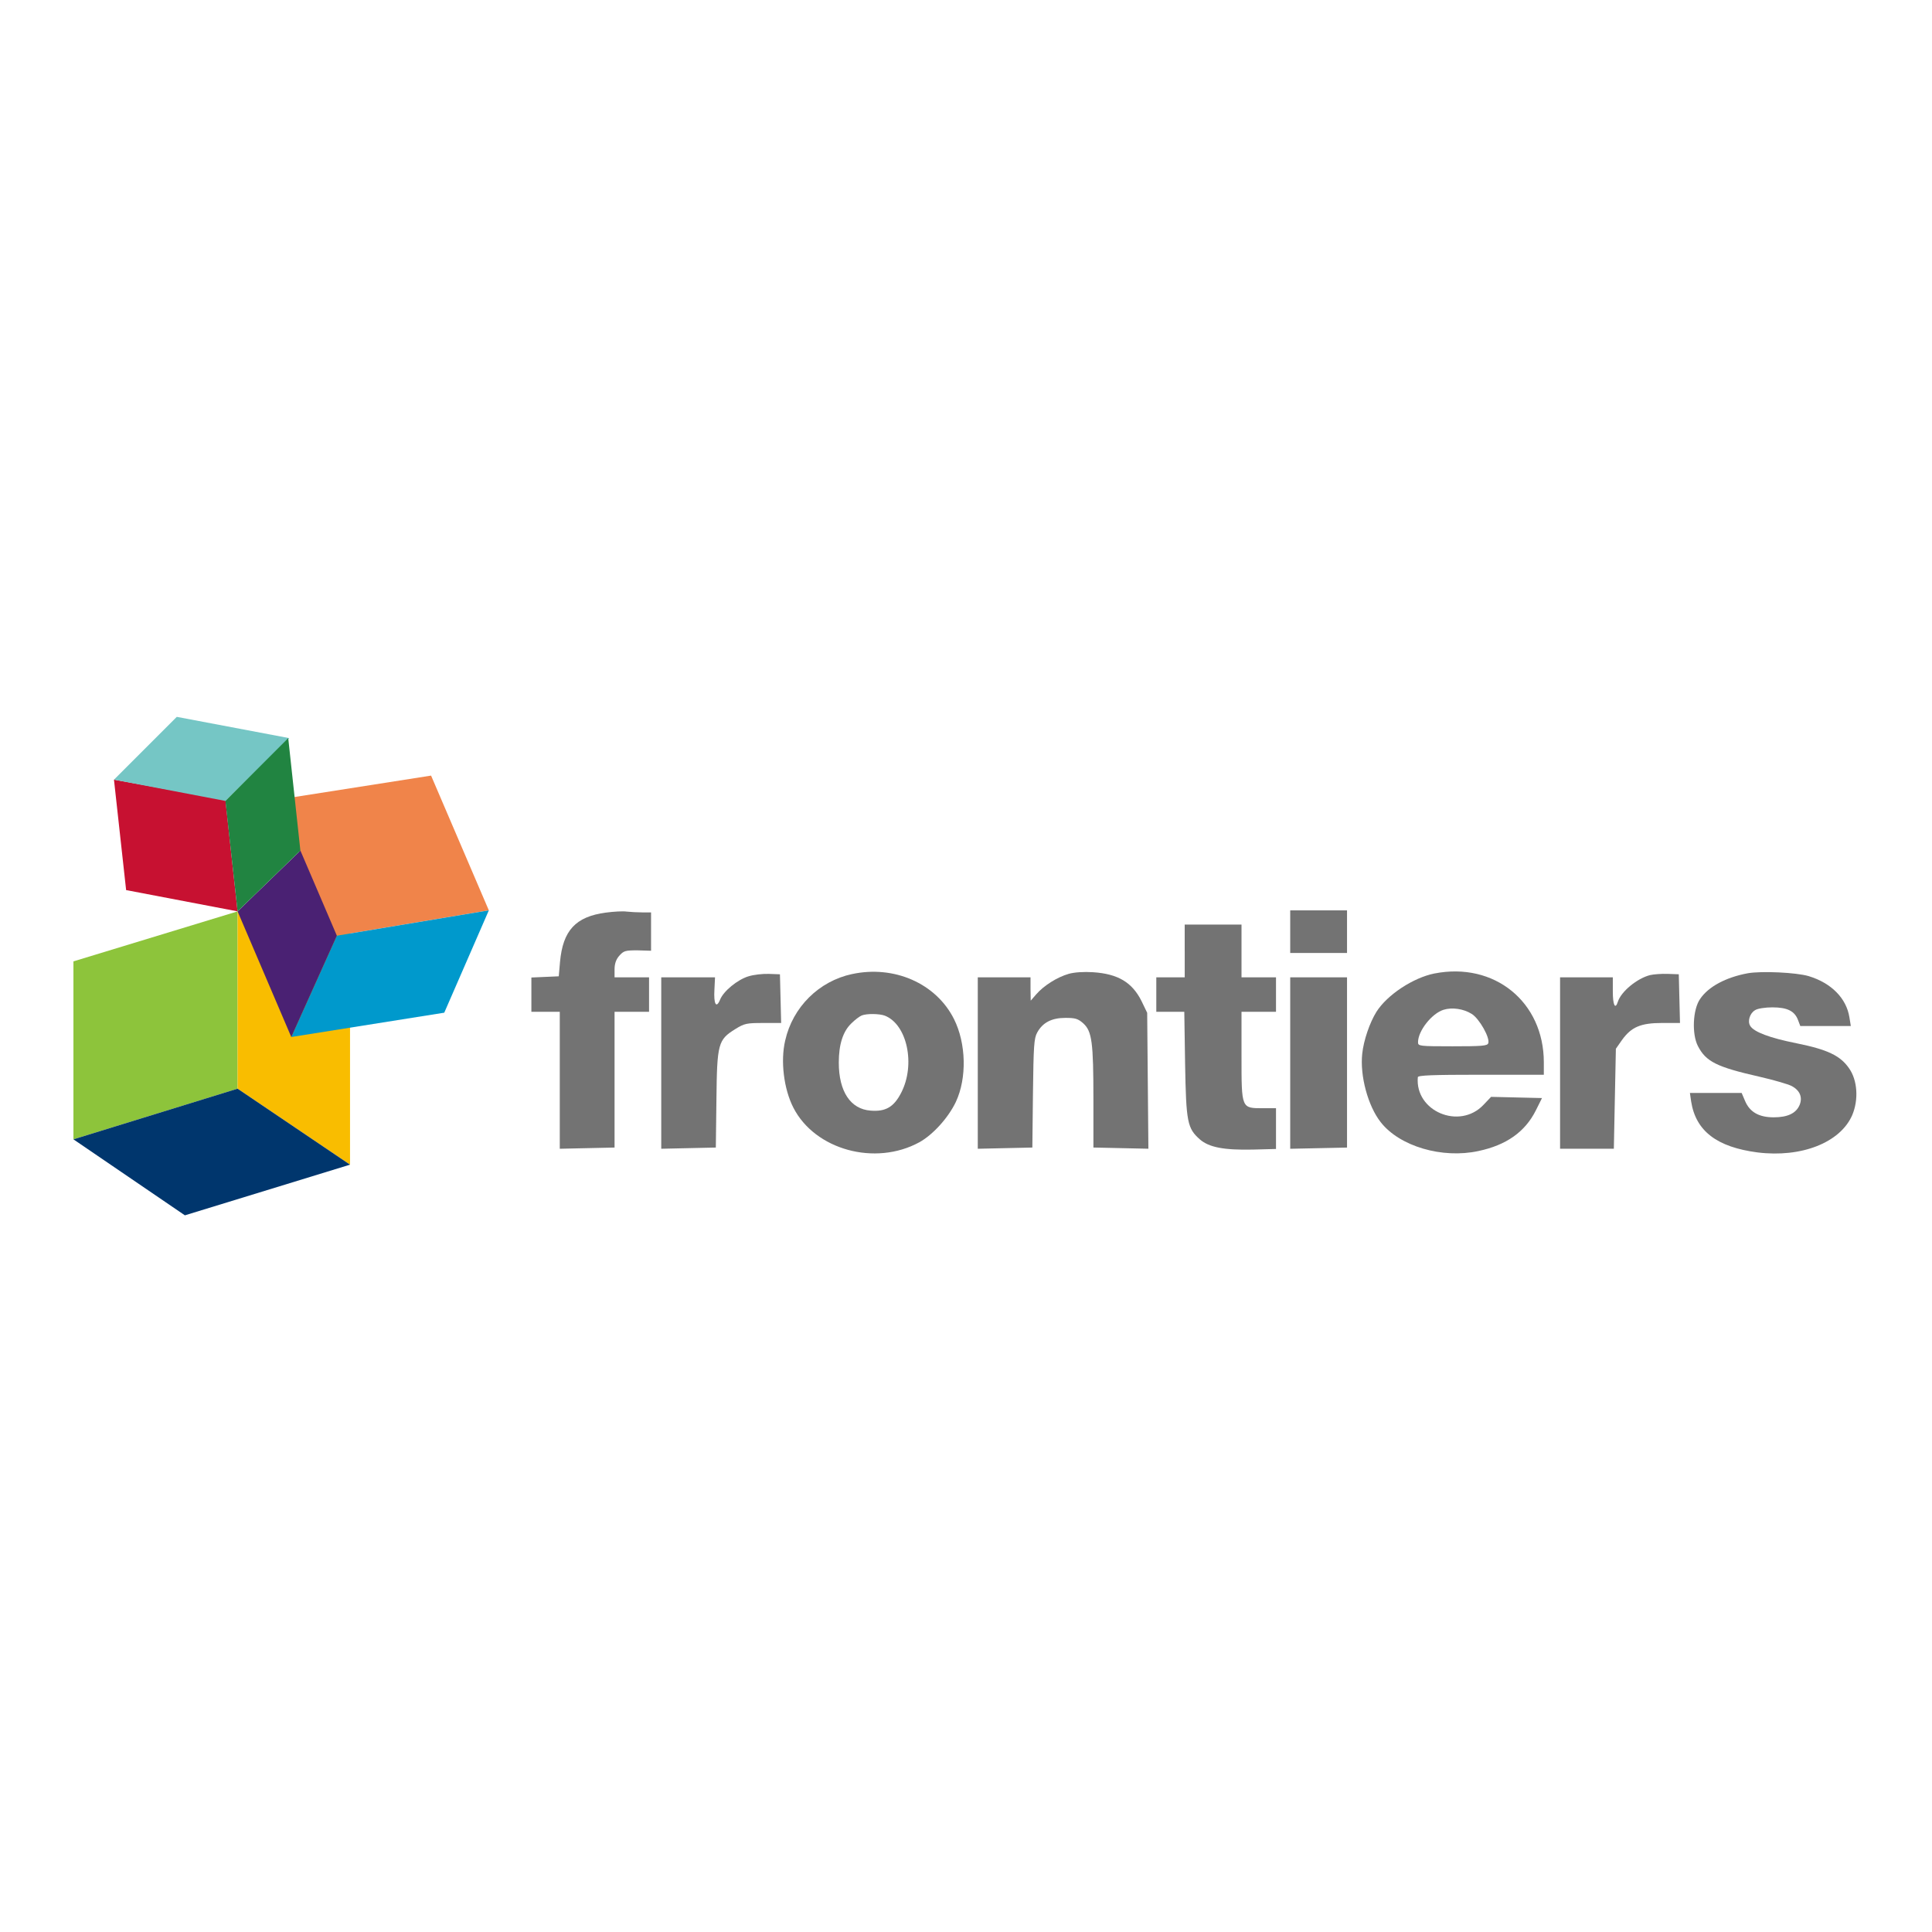
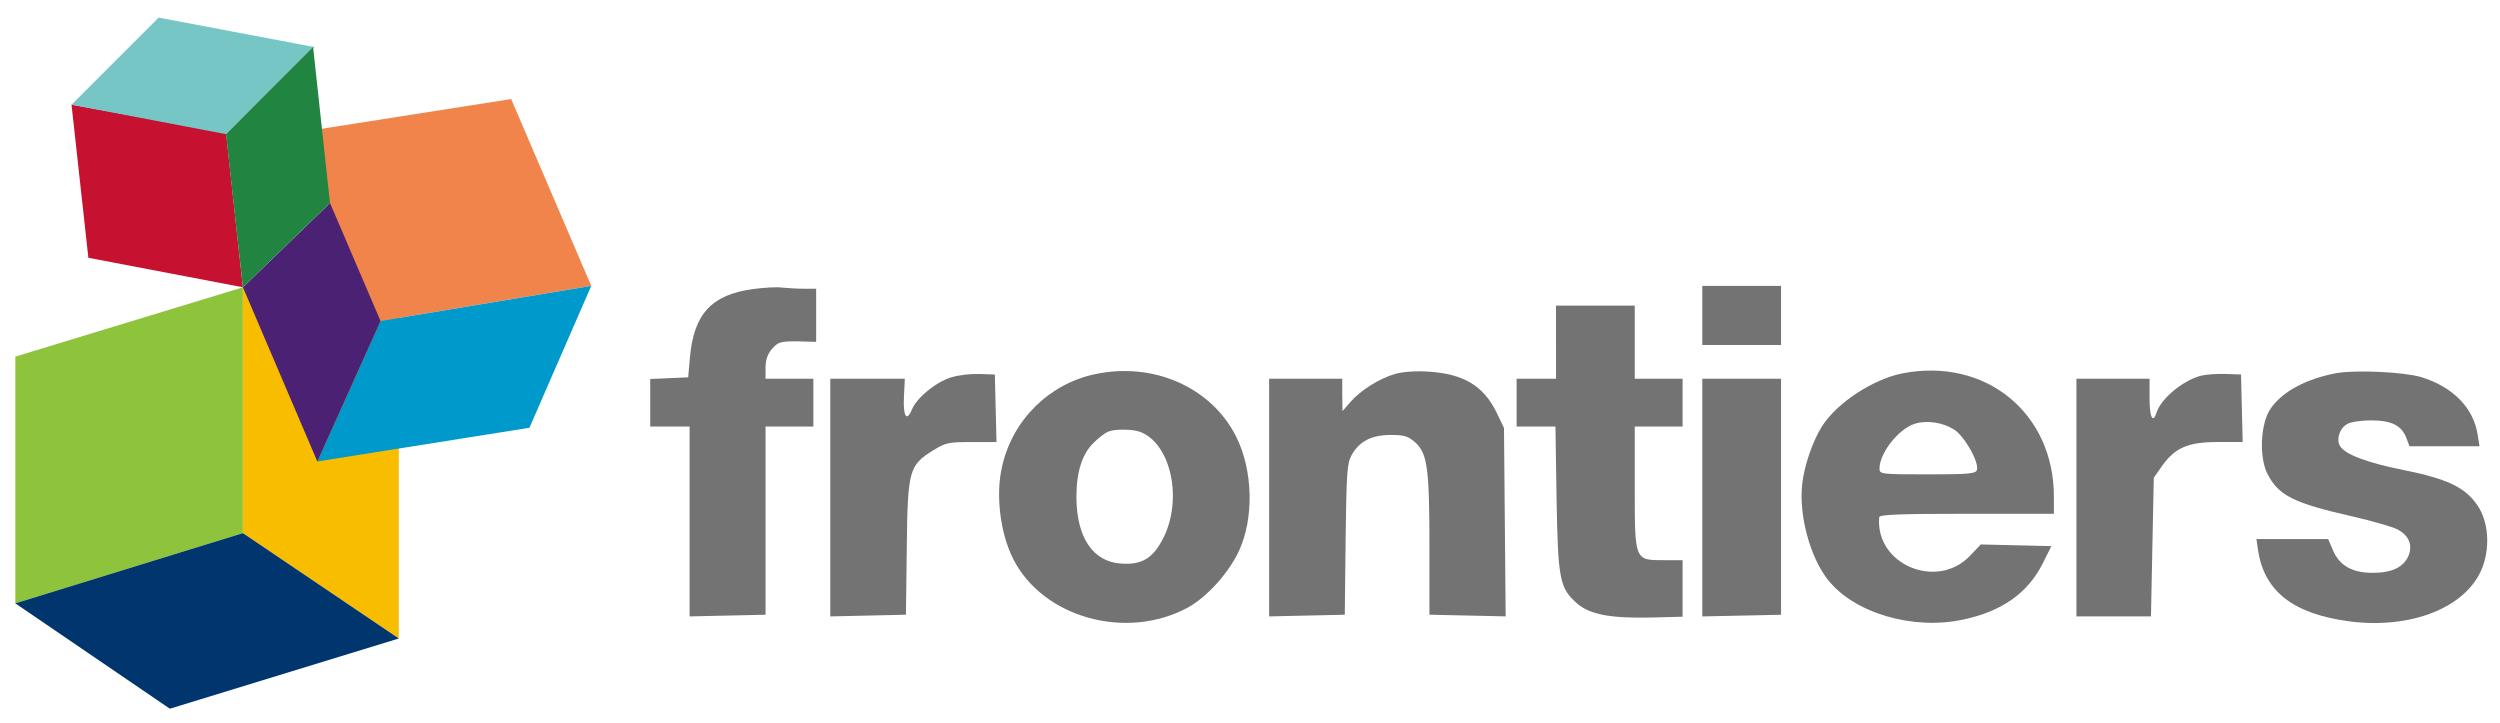
- <svg xmlns="http://www.w3.org/2000/svg" id="Layer_1" data-name="Layer 1" viewBox="0 0 960 960">
+ <svg xmlns="http://www.w3.org/2000/svg" id="Layer_1" data-name="Layer 1" viewBox="0 0 896 259">
  <defs>
    <style>
      .cls-1 {
-         fill: #8dc43b;
-       }
- 
-       .cls-1, .cls-2, .cls-3, .cls-4, .cls-5, .cls-6, .cls-7, .cls-8, .cls-9, .cls-10 {
-         stroke-width: 0px;
+         fill: #f0844a;
      }

      .cls-2 {
        fill: #c71131;
      }

      .cls-3 {
+         fill: #8dc43b;
+       }
+ 
+       .cls-4 {
+         fill: #09c;
+       }
+ 
+       .cls-5 {
        fill: #f9bd00;
      }

-       .cls-4 {
+       .cls-6 {
        fill: #00366d;
      }

-       .cls-5 {
+       .cls-7 {
+         fill: #4a2173;
+       }
+ 
+       .cls-8 {
        fill: #737373;
      }

-       .cls-6 {
+       .cls-9 {
        fill: #75c6c5;
      }

-       .cls-7 {
+       .cls-10 {
        fill: #218441;
-       }
- 
-       .cls-8 {
-         fill: #09c;
-       }
- 
-       .cls-9 {
-         fill: #f0844a;
-       }
- 
-       .cls-10 {
-         fill: #4a2173;
      }
    </style>
  </defs>
-   <path class="cls-5" d="M301.04,453.46c-15.02,2.02-21.37,8.87-22.78,24.6l-.61,7.06-6.75.3-6.86.3v17.04h14.11v68.05l13.61-.3,13.61-.3v-67.45h17.14v-17.14h-17.14v-3.93c0-2.72.71-4.94,2.32-6.75,2.22-2.52,3.02-2.72,9.07-2.72l6.75.2v-19.05h-4.23c-2.42,0-5.95-.2-7.86-.4-1.92-.3-6.65,0-10.38.5Z" />
-   <path class="cls-5" d="M641.1,462.94v10.59h28.23v-21.17h-28.23v10.59Z" />
-   <path class="cls-5" d="M588.68,472.52v13.11h-14.12v17.14h13.91l.4,25.91c.51,29.04,1.11,31.96,7.36,37.5,4.54,3.93,11.9,5.34,26.21,5.04l11.6-.3v-20.26h-6.45c-10.79,0-10.69.4-10.69-25.91v-21.98h17.14v-17.14h-17.14v-26.21h-28.23v13.11Z" />
-   <path class="cls-5" d="M423.34,484.01c-16.43,3.53-29.44,16.43-33.17,32.97-2.42,10.18-.71,24.1,4.03,33.37,10.69,20.97,40.63,29.24,62.61,17.24,6.75-3.73,14.42-12.2,18.15-20.06,5.54-11.8,5.14-29.04-.91-41.13-8.87-17.74-29.74-26.92-50.71-22.38ZM439.67,504.68c11.09,4.34,15.32,24.3,8.17,38.21-3.63,7.16-7.76,9.58-15.22,8.97-9.98-.71-15.83-9.48-15.83-23.89,0-9.07,2.12-15.53,6.25-19.46,1.81-1.81,4.13-3.53,5.14-3.93,2.52-1.01,8.77-.91,11.49.1Z" />
-   <path class="cls-5" d="M531.01,483.91c-5.65,1.61-12.4,5.85-16.13,10.18l-2.72,3.13-.1-5.85v-5.75h-26.21v85.19l13.51-.3,13.61-.3.3-26.92c.3-23.59.5-27.32,2.12-30.25,2.72-4.94,7.16-7.26,14.01-7.26,4.94,0,6.25.4,8.87,2.72,4.34,3.93,5.04,9.48,5.04,37.71v23.99l13.71.3,13.61.3-.3-33.77-.3-33.77-2.82-5.85c-4.64-9.28-11.69-13.51-24.1-14.32-4.54-.3-9.17,0-12.1.81Z" />
-   <path class="cls-5" d="M712.78,483.71c-10.58,2.12-23.49,10.59-28.83,19.05-3.33,5.34-6.35,14.11-7.06,20.77-1.21,10.99,2.82,26.01,9.18,34.08,9.37,12,30.55,18.25,48.59,14.32,13.81-2.92,23.09-9.48,28.43-20.06l3.12-6.25-12.7-.3-12.6-.3-3.83,4.03c-11.9,12.5-34.08,3.13-32.57-13.81.1-.91,7.06-1.21,31.36-1.21h31.25v-6.15c0-30.04-24.6-50.01-54.34-44.16ZM731.23,503.77c3.83,2.32,9.27,12,8.27,14.62-.41,1.31-3.33,1.51-17.75,1.51-16.53,0-17.14-.1-17.14-2.02,0-5.65,6.85-14.32,12.7-16.13,4.24-1.31,9.88-.5,13.91,2.02Z" />
-   <path class="cls-5" d="M868.44,483.61c-10.89,2.02-19.56,6.65-23.69,12.8-3.63,5.24-4.13,17.34-1.11,23.29,4.03,7.86,9.37,10.49,30.65,15.32,7.06,1.61,14.21,3.73,15.83,4.54,4.14,2.12,5.65,5.54,4.14,9.38-1.72,4.23-5.95,6.25-12.91,6.25-7.36,0-11.89-2.62-14.21-8.07l-1.72-4.03h-25.71l.61,4.23c2.32,14.72,12.81,22.68,32.97,25.31,21.77,2.72,41.13-4.84,47.08-18.55,3.23-7.66,2.62-17.34-1.61-23.29-4.33-6.25-10.68-9.28-26.11-12.4-13.21-2.62-21.27-5.65-22.99-8.67-1.41-2.22-.2-6.25,2.42-7.76,1.11-.81,5.04-1.41,8.57-1.41,7.46,0,11.09,1.81,12.8,6.35l1.11,2.92h25.1l-.7-4.33c-1.51-9.48-8.97-17.04-20.27-20.47-6.15-1.81-23.39-2.62-30.25-1.41Z" />
-   <path class="cls-5" d="M371.92,485.12c-5.55,1.71-12.4,7.36-14.11,11.59-1.92,4.64-3.23,2.22-2.82-4.94l.3-6.15h-26.72v85.19l13.51-.3,13.61-.3.3-23.89c.3-27.83.81-29.64,9.38-34.98,4.54-2.82,5.65-3.02,13.81-3.02h8.97l-.3-12.1-.3-12.1-5.54-.2c-3.02-.1-7.56.4-10.08,1.21Z" />
-   <path class="cls-5" d="M819.95,484.51c-6.45,1.61-14.42,8.17-16.03,13.21-1.31,4.13-2.52,1.81-2.52-5.04v-7.06h-26.21v85.19h26.72l.5-24.9.51-24.8,3.03-4.33c4.64-6.45,9.27-8.47,19.96-8.47h8.87l-.3-12.1-.3-12.1-5.55-.2c-3.03-.1-6.95.2-8.67.6Z" />
-   <path class="cls-5" d="M641.1,528.17v42.65l14.11-.3,14.12-.3v-84.59h-28.23v42.54Z" />
-   <path class="cls-1" d="M118.05,452.86l-81.56,24.84v88.44l81.56-25.17v-88.1Z" />
-   <path class="cls-3" d="M173.93,452.86h-55.88v88.1l55.88,37.76v-125.86Z" />
-   <path class="cls-4" d="M118.05,540.96l-81.56,25.17,55.38,37.76,82.06-25.17-55.88-37.76Z" />
-   <path class="cls-9" d="M242.9,452.35l-28.7-66.96-77.03,12.08,30.21,67.46,75.52-12.59Z" />
-   <path class="cls-8" d="M220.75,503.2l22.15-50.85-75.52,12.59-22.65,50.34,76.02-12.08Z" />
-   <path class="cls-10" d="M167.39,464.94l-18.12-42.29-31.21,30.21,26.68,62.43,22.65-50.34Z" />
-   <path class="cls-2" d="M112.01,397.48l-55.38-10.07,6.04,54.87,55.38,10.57-6.04-55.38Z" />
-   <path class="cls-6" d="M143.73,366.77l-55.88-10.57-31.21,31.21,55.38,10.57,31.72-31.21Z" />
-   <path class="cls-7" d="M149.26,422.65l-6.04-55.88-31.21,31.21,6.04,54.87,31.21-30.21Z" />
+   <path class="cls-8" d="M270.04,103.57c-15.02,2.02-21.37,8.87-22.78,24.6l-.61,7.06-6.75.3-6.86.3v17.04h14.11v68.05l13.61-.3,13.61-.3v-67.45h17.14v-17.14h-17.14v-3.93c0-2.72.71-4.94,2.32-6.75,2.22-2.52,3.02-2.72,9.07-2.72l6.75.2v-19.05h-4.23c-2.42,0-5.95-.2-7.86-.4-1.92-.3-6.65,0-10.38.5h0Z" />
+   <path class="cls-8" d="M610.1,113.05v10.59h28.23v-21.17h-28.23v10.59h0Z" />
+   <path class="cls-8" d="M557.68,122.63v13.11h-14.12v17.14h13.91l.4,25.91c.51,29.04,1.11,31.96,7.36,37.5,4.54,3.93,11.9,5.34,26.21,5.04l11.6-.3v-20.26h-6.45c-10.79,0-10.69.4-10.69-25.91v-21.98h17.14v-17.14h-17.14v-26.21h-28.23v13.11h.01Z" />
+   <path class="cls-8" d="M392.34,134.12c-16.43,3.53-29.44,16.43-33.17,32.97-2.42,10.18-.71,24.1,4.03,33.37,10.69,20.97,40.63,29.24,62.61,17.24,6.75-3.73,14.42-12.2,18.15-20.06,5.54-11.8,5.14-29.04-.91-41.13-8.87-17.74-29.74-26.92-50.71-22.38h0ZM408.67,154.79c11.09,4.34,15.32,24.3,8.17,38.21-3.63,7.16-7.76,9.58-15.22,8.97-9.98-.71-15.83-9.48-15.83-23.89,0-9.07,2.12-15.53,6.25-19.46,1.81-1.81,4.13-3.53,5.14-3.93,2.52-1.01,8.77-.91,11.49.1h0Z" />
+   <path class="cls-8" d="M500.01,134.02c-5.65,1.61-12.4,5.85-16.13,10.18l-2.72,3.13-.1-5.85v-5.75h-26.21v85.19l13.51-.3,13.61-.3.3-26.92c.3-23.59.5-27.32,2.12-30.25,2.72-4.94,7.16-7.26,14.01-7.26,4.94,0,6.25.4,8.87,2.72,4.34,3.93,5.04,9.48,5.04,37.71v23.99l13.71.3,13.61.3-.3-33.77-.3-33.77-2.82-5.85c-4.64-9.28-11.69-13.51-24.1-14.32-4.54-.3-9.17,0-12.1.81h0Z" />
+   <path class="cls-8" d="M681.78,133.82c-10.58,2.12-23.49,10.59-28.83,19.05-3.33,5.34-6.35,14.11-7.06,20.77-1.21,10.99,2.82,26.01,9.18,34.08,9.37,12,30.55,18.25,48.59,14.32,13.81-2.92,23.09-9.48,28.43-20.06l3.12-6.25-12.7-.3-12.6-.3-3.83,4.03c-11.9,12.5-34.08,3.13-32.57-13.81.1-.91,7.06-1.21,31.36-1.21h31.25v-6.15c0-30.04-24.6-50.01-54.34-44.16h0ZM700.23,153.88c3.83,2.32,9.27,12,8.27,14.62-.41,1.31-3.33,1.51-17.75,1.51-16.53,0-17.14-.1-17.14-2.02,0-5.65,6.85-14.32,12.7-16.13,4.24-1.31,9.88-.5,13.91,2.02h.01Z" />
+   <path class="cls-8" d="M837.44,133.72c-10.89,2.02-19.56,6.65-23.69,12.8-3.63,5.24-4.13,17.34-1.11,23.29,4.03,7.86,9.37,10.49,30.65,15.32,7.06,1.61,14.21,3.73,15.83,4.54,4.14,2.12,5.65,5.54,4.14,9.38-1.72,4.23-5.95,6.25-12.91,6.25-7.36,0-11.89-2.62-14.21-8.07l-1.72-4.03h-25.71l.61,4.23c2.32,14.72,12.81,22.68,32.97,25.31,21.77,2.72,41.13-4.84,47.08-18.55,3.23-7.66,2.62-17.34-1.61-23.29-4.33-6.25-10.68-9.28-26.11-12.4-13.21-2.62-21.27-5.65-22.99-8.67-1.41-2.22-.2-6.25,2.42-7.76,1.11-.81,5.04-1.41,8.57-1.41,7.46,0,11.09,1.81,12.8,6.35l1.11,2.92h25.1l-.7-4.33c-1.51-9.48-8.97-17.04-20.27-20.47-6.15-1.81-23.39-2.62-30.25-1.41h0Z" />
+   <path class="cls-8" d="M340.92,135.23c-5.55,1.71-12.4,7.36-14.11,11.59-1.92,4.64-3.23,2.22-2.82-4.94l.3-6.15h-26.72v85.19l13.51-.3,13.61-.3.3-23.89c.3-27.83.81-29.64,9.38-34.98,4.54-2.82,5.65-3.02,13.81-3.02h8.97l-.3-12.1-.3-12.1-5.54-.2c-3.02-.1-7.56.4-10.08,1.21h-.01Z" />
+   <path class="cls-8" d="M788.95,134.62c-6.45,1.61-14.42,8.17-16.03,13.21-1.31,4.13-2.52,1.81-2.52-5.04v-7.06h-26.21v85.19h26.72l.5-24.9.51-24.8,3.03-4.33c4.64-6.45,9.27-8.47,19.96-8.47h8.87l-.3-12.1-.3-12.1-5.55-.2c-3.03-.1-6.95.2-8.67.6h-.01Z" />
+   <path class="cls-8" d="M610.1,178.28v42.65l14.11-.3,14.12-.3v-84.59h-28.23v42.54h0Z" />
+   <path class="cls-3" d="M87.05,102.97L5.49,127.81v88.44l81.56-25.17v-88.1h0Z" />
+   <path class="cls-5" d="M142.93,102.97h-55.88v88.1l55.88,37.76v-125.86Z" />
+   <path class="cls-6" d="M87.05,191.07L5.49,216.24l55.38,37.76,82.06-25.17-55.88-37.76Z" />
+   <path class="cls-1" d="M211.9,102.46l-28.7-66.96-77.03,12.08,30.21,67.46,75.52-12.59h0Z" />
+   <path class="cls-4" d="M189.75,153.31l22.15-50.85-75.52,12.59-22.65,50.34,76.02-12.08h0Z" />
+   <path class="cls-7" d="M136.39,115.05l-18.12-42.29-31.21,30.21,26.68,62.43,22.65-50.34h0Z" />
+   <path class="cls-2" d="M81.01,47.59l-55.38-10.07,6.04,54.87,55.38,10.57-6.04-55.38h0Z" />
+   <path class="cls-9" d="M112.73,16.88L56.85,6.31l-31.21,31.21,55.38,10.57,31.72-31.21h0Z" />
+   <path class="cls-10" d="M118.26,72.76l-6.04-55.88-31.21,31.21,6.04,54.87,31.21-30.21h0Z" />
</svg>
